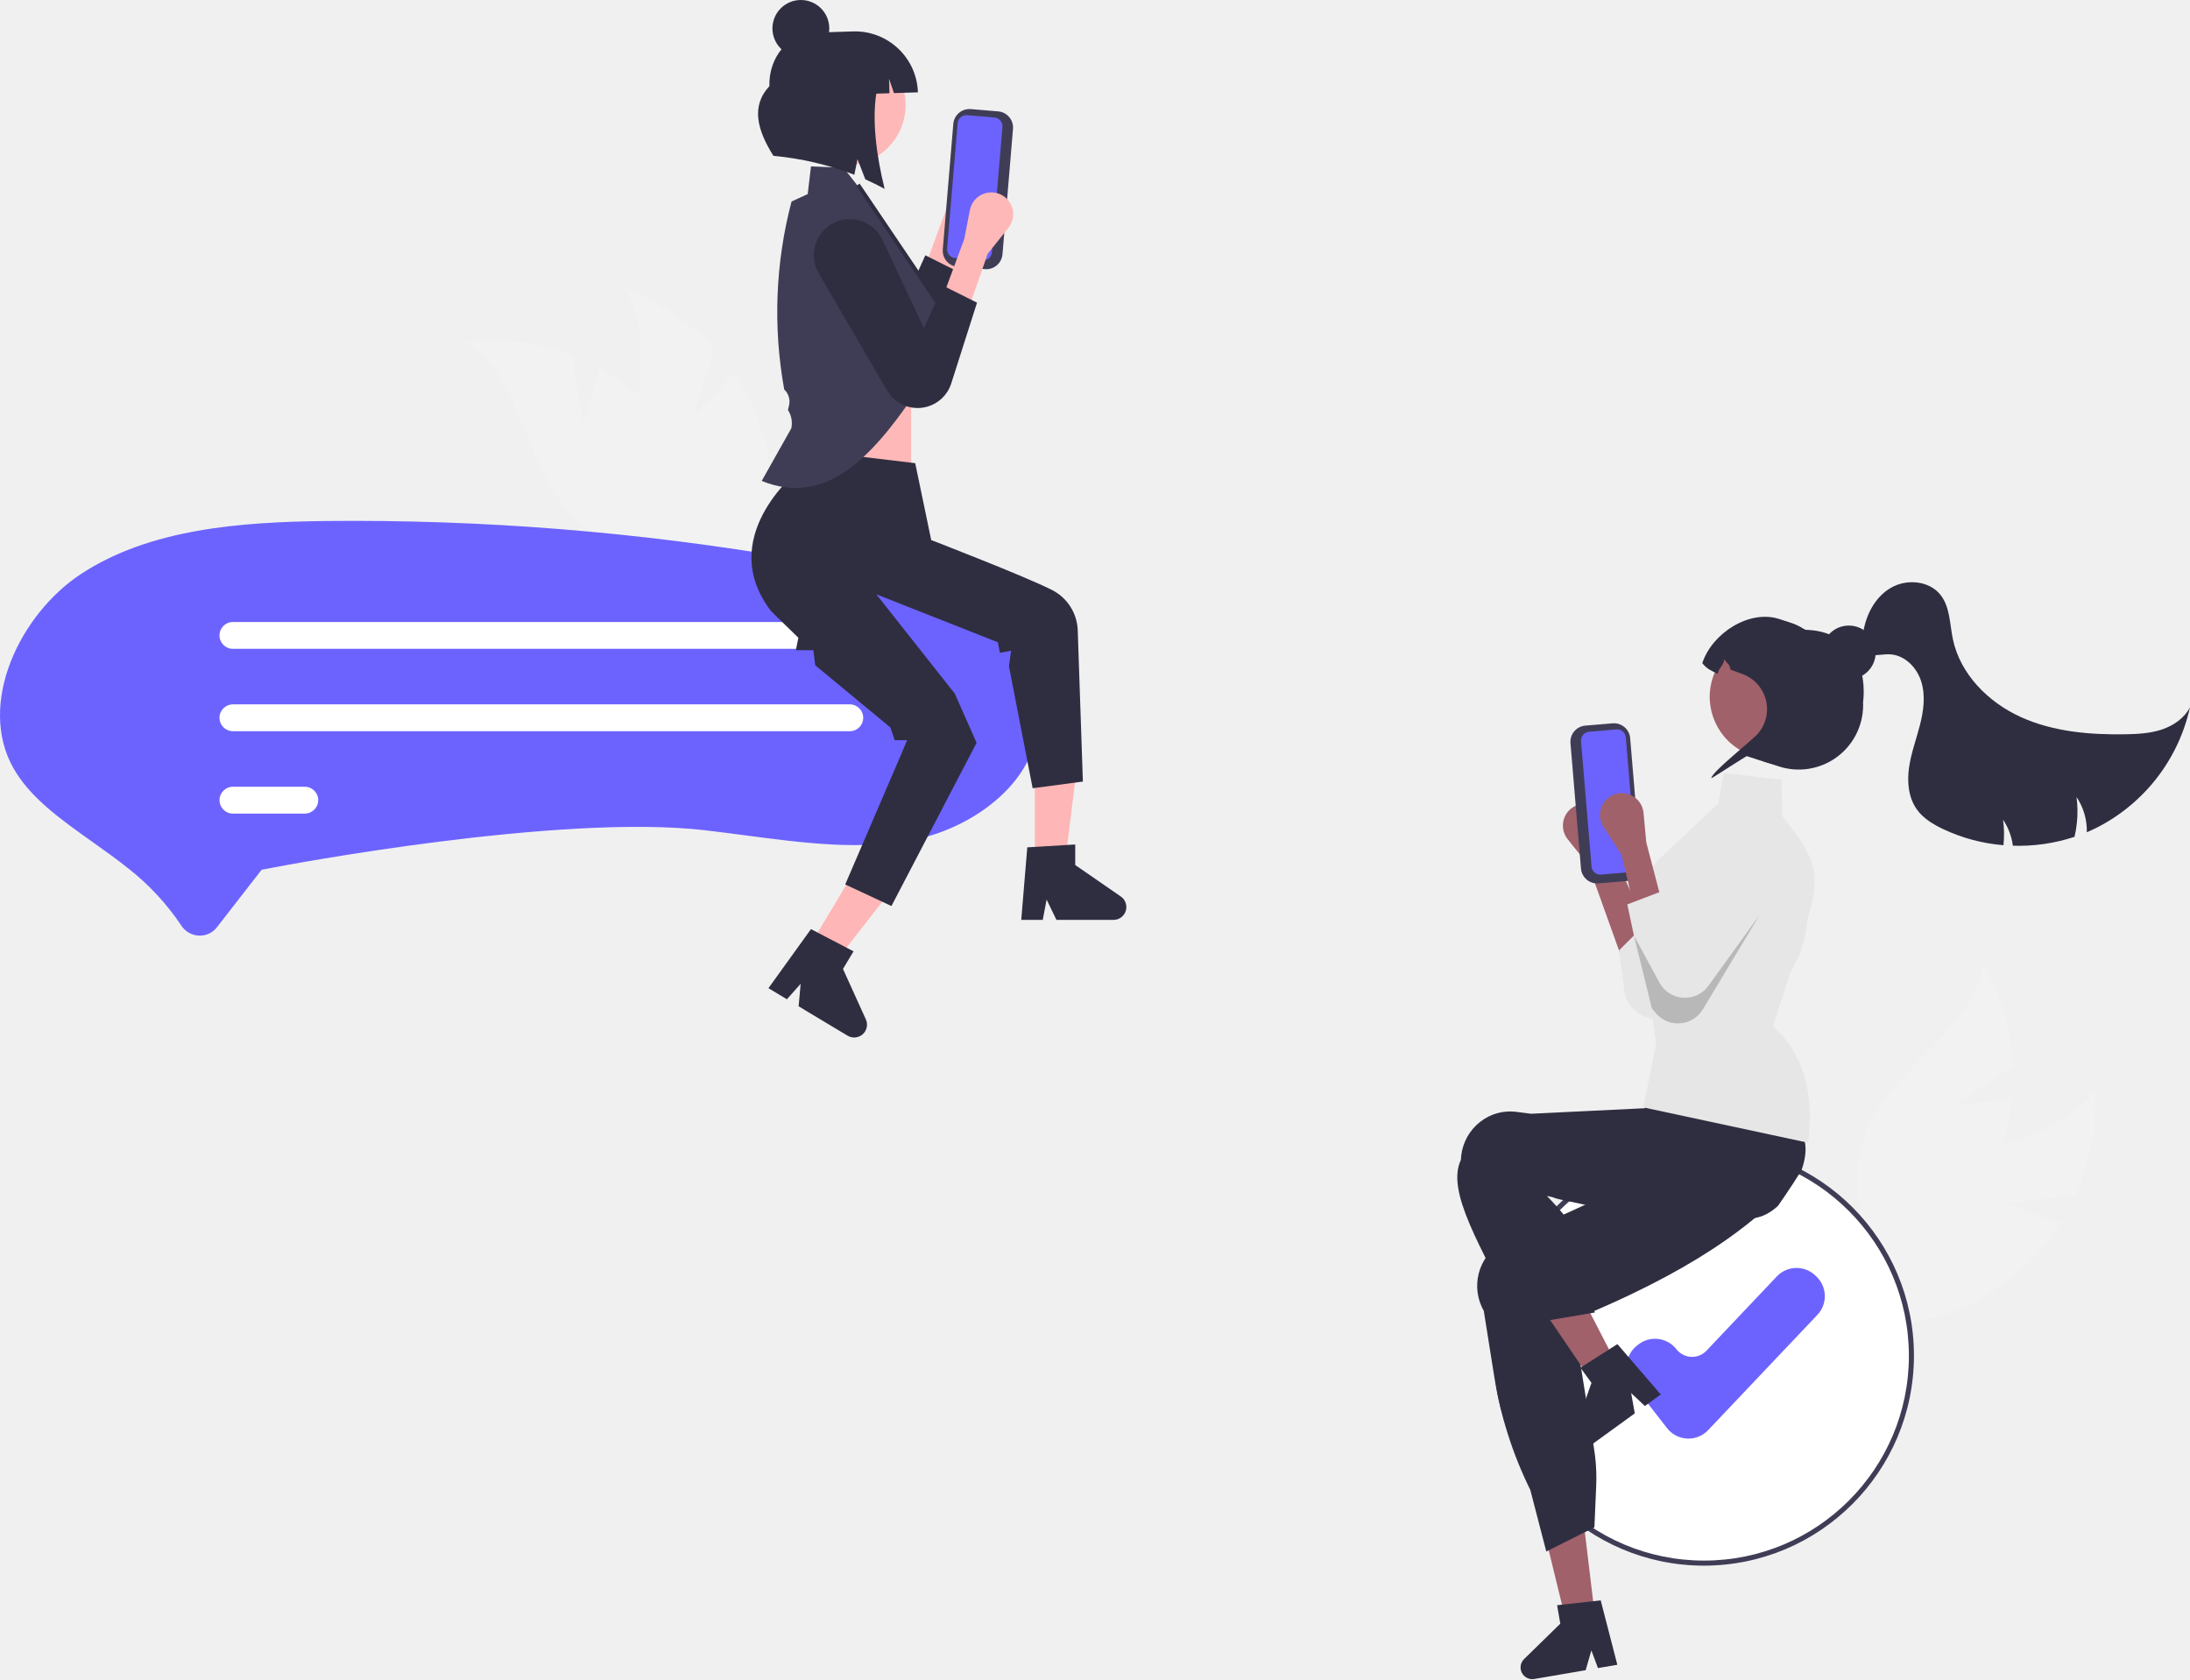
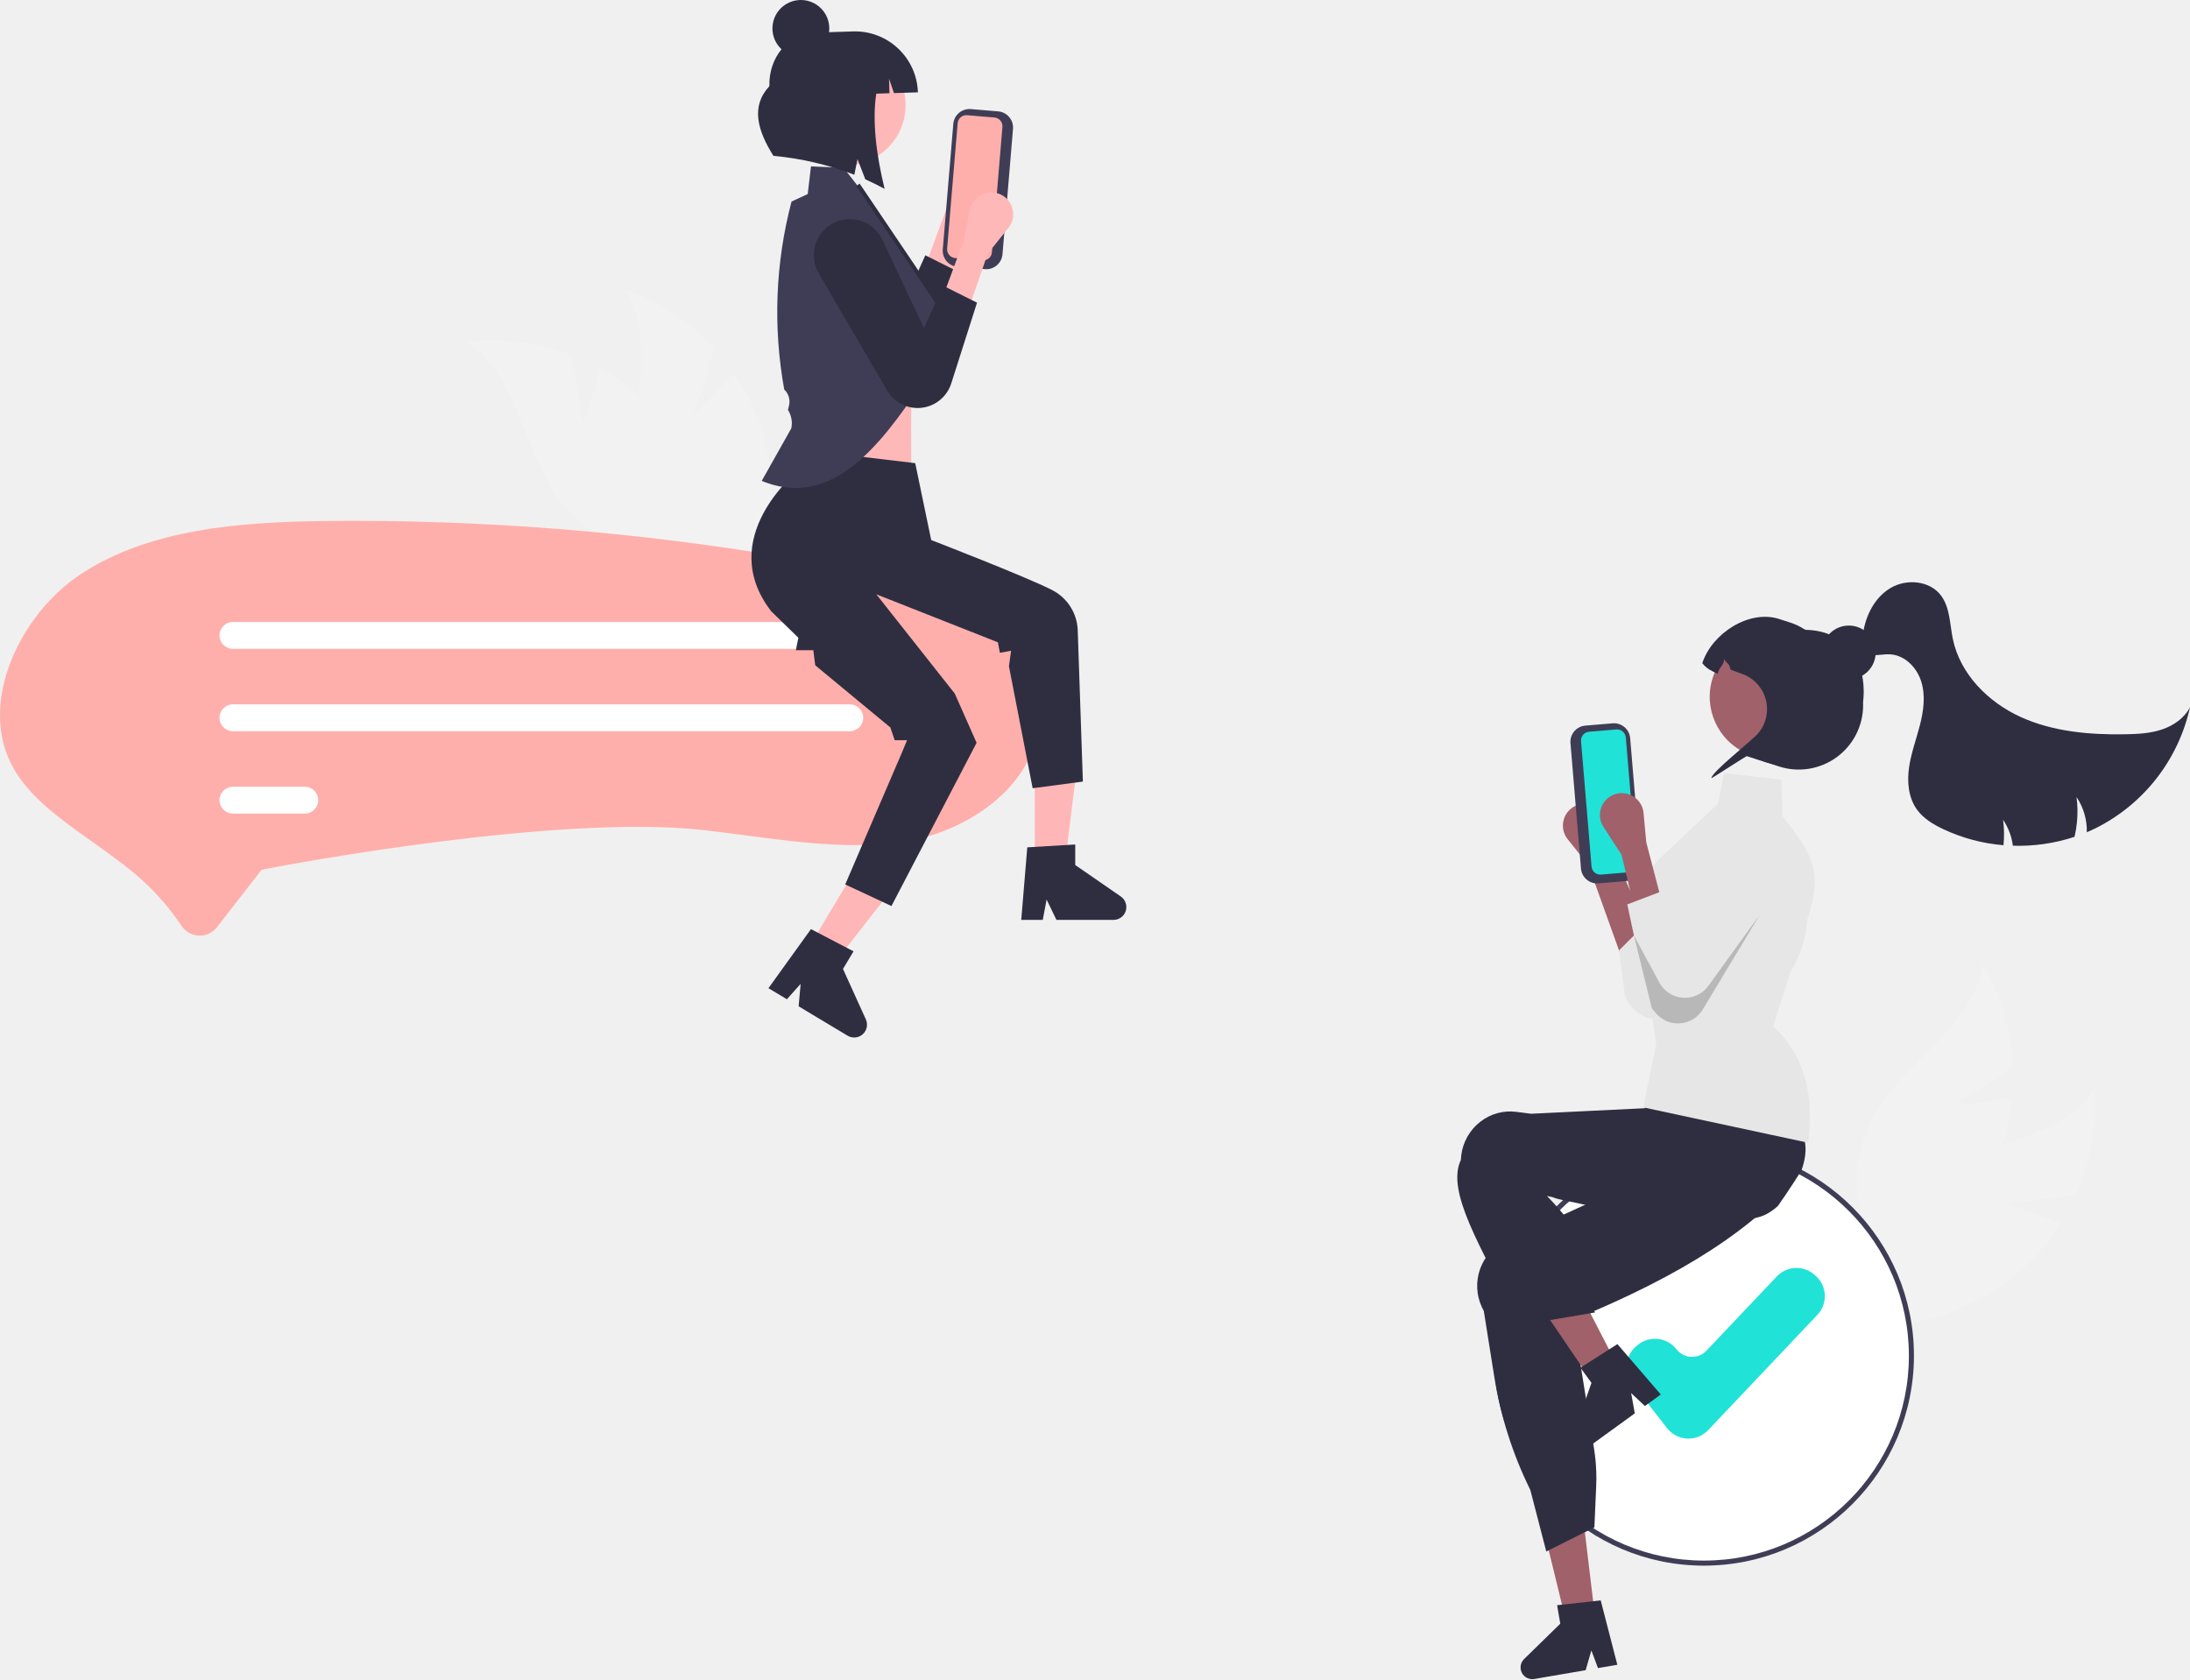
<svg xmlns="http://www.w3.org/2000/svg" data-name="Layer 1" width="864.762" height="663.114" viewBox="0 0 864.762 663.114">
  <path d="M960.145,593.558l27.03-3.065a87.77,87.77,0,0,0,7.539-41.552c-14.693,20.716-45.776,20.384-66.431,35.162a52.794,52.794,0,0,0-21.692,40.292l-8.925,17.105a88.466,88.466,0,0,0,70.244-23.506,85.453,85.453,0,0,0,13.484-16.666C970.757,598.107,960.145,593.558,960.145,593.558Z" transform="translate(-167.619 -118.4431)" fill="#f2f2f2" />
  <path d="M939.565,554.633l22.826-14.798A87.77,87.77,0,0,0,950.607,499.282c-3.912,25.094-31.881,38.66-43.777,61.098a52.794,52.794,0,0,0-1.445,45.737l-.36,19.29a88.466,88.466,0,0,0,52.388-52.366,85.453,85.453,0,0,0,4.636-20.93C951.092,553.972,939.565,554.633,939.565,554.633Z" transform="translate(-167.619 -118.4431)" fill="#f2f2f2" />
  <circle cx="672.853" cy="535.378" r="81.909" fill="#fff" />
  <path d="M840.472,736.73A82.909,82.909,0,1,1,923.381,653.821,83.003,83.003,0,0,1,840.472,736.73Zm0-163.817A80.909,80.909,0,1,0,921.381,653.821,81,81,0,0,0,840.472,572.913Z" transform="translate(-167.619 -118.4431)" fill="#3f3d56" />
-   <path d="M834.34,686.557c-.175,0-.349-.006-.524-.014a10.711,10.711,0,0,1-7.94-4.126L812.187,664.819a10.716,10.716,0,0,1,1.878-15.04l.493-.383a10.715,10.715,0,0,1,15.043,1.88,7.816,7.816,0,0,0,11.837.576L869.231,622.51a10.732,10.732,0,0,1,15.152-.412l.456.434a10.714,10.714,0,0,1,.409,15.151L842.117,683.209A10.705,10.705,0,0,1,834.34,686.557Z" transform="translate(-167.619 -118.4431)" fill="#6c63ff" />
+   <path d="M834.34,686.557c-.175,0-.349-.006-.524-.014a10.711,10.711,0,0,1-7.94-4.126L812.187,664.819a10.716,10.716,0,0,1,1.878-15.04l.493-.383a10.715,10.715,0,0,1,15.043,1.88,7.816,7.816,0,0,0,11.837.576L869.231,622.51a10.732,10.732,0,0,1,15.152-.412l.456.434a10.714,10.714,0,0,1,.409,15.151L842.117,683.209A10.705,10.705,0,0,1,834.34,686.557Z" transform="translate(-167.619 -118.4431)" fill="#20E2D7" />
  <polygon points="630.005 640.052 618.645 641.317 607.882 597.245 624.647 595.377 630.005 640.052" fill="#a0616a" />
  <path d="M872.464,560.357c-.353-.351-.735-.693-1.116-1.018a103.626,103.626,0,0,0-9.176-6.795c-3.599-2.398-7.649-4.846-12.23-7.373q-3.326-1.837-7.03-3.75-1.855-.959-3.818-1.932a1.929,1.929,0,0,0-.172-.089l-.379-.192-27.568,22.757-1.958,1.539,5.078,6.262s-.442,4.979-.432,4.981l-5.041,12.58-.055.026-17.96,8.197-18.508,8.449-9.941,4.541a19.097,19.097,0,0,0-10.022,10.829,19.853,19.853,0,0,0,.654,15.333c.222.486.472.973.737,1.441l4.131,25.972a156.324,156.324,0,0,0,14.231,44.71l6.309,24.312.959-.481,14.269-7.147,3.77-1.884.712-16.335c.081-1.862.092-3.734.026-5.602a72.007,72.007,0,0,0-.875-9.127l-8.181-50.941q2.178-.888,4.296-1.784,9.821-4.109,18.596-8.308c19.026-9.093,34.526-18.533,47.19-28.759q5.338-4.302,10.014-8.807,1.719-1.646,3.346-3.324c.258-.259.51-.514.757-.775a19.328,19.328,0,0,0,4.796-17.871A19.721,19.721,0,0,0,872.464,560.357Z" transform="translate(-167.619 -118.4431)" fill="#2f2e41" />
  <path d="M796.699,750.78l-12.297,1.359-1.93.211,1.256,7.302L769.438,773.613a4.629,4.629,0,0,0,4.014,7.877l20.294-3.476,2.258-7.822,2.604,6.989,7.644-1.308L799.689,750.452Z" transform="translate(-167.619 -118.4431)" fill="#2f2e41" />
  <path d="M808.402,497.915,818.931,486.749,804.078,454.251l-2.209-11.415a8.631,8.631,0,0,0-14.09-4.913h0a8.631,8.631,0,0,0-1.123,11.944l8.201,10.251Z" transform="translate(-167.619 -118.4431)" fill="#a0616a" />
  <path d="M818.931,481.749l-12,12,2.296,17.545a13.953,13.953,0,0,0,10.06,9.331h0a13.953,13.953,0,0,0,15.196-6.395L861.475,467.966a14.242,14.242,0,0,0-4.592-19.36h0a14.243,14.243,0,0,0-20.402,5.75L820.006,489.46Z" transform="translate(-167.619 -118.4431)" fill="#e6e6e6" />
  <path d="M806.842,658.826c-.62.631-1.242,1.255-1.871,1.88-1.251,1.249-2.52,2.487-3.793,3.71-.64.613-1.288,1.227-1.929,1.832l.005.022-.042.018-.013.011-1.067.551-2.657-3.913-1.225-1.802-1.732-2.553-3.172-4.669L772.642,629.327l14.98-7.733,1.18,2.296.007-.002.583,1.138,10.955,21.226,2.237,4.34.07.131,1.344,2.591,1.16,2.246,1.293,2.51Z" transform="translate(-167.619 -118.4431)" fill="#a0616a" />
  <path d="M803.747,650.857l-10.428,6.658-1.637,1.043,4.356,5.994-6.643,18.841a4.629,4.629,0,0,0,7.084,5.29l16.664-12.093-1.435-8.014,5.426,5.116,6.278-4.554-17.129-19.897Z" transform="translate(-167.619 -118.4431)" fill="#2f2e41" />
  <path d="M441.689,282.178l7.985-26.005a87.77,87.77,0,0,0-35.084-23.506c13.124,21.743.407,50.108,5.706,74.946a52.794,52.794,0,0,0,28.277,35.978l12.117,15.014a88.466,88.466,0,0,0,6.502-73.787,85.453,85.453,0,0,0-9.894-19.018C450.098,274.266,441.689,282.178,441.689,282.178Z" transform="translate(-167.619 -118.4431)" fill="#f2f2f2" />
  <path d="M397.784,285.501l-4.451-26.836a87.77,87.77,0,0,0-41.885-5.392c21.444,13.608,22.711,44.667,38.532,64.535a52.794,52.794,0,0,0,41.355,19.591l17.541,8.034a88.466,88.466,0,0,0-27.088-68.942,85.453,85.453,0,0,0-17.337-12.609C401.782,274.669,397.784,285.501,397.784,285.501Z" transform="translate(-167.619 -118.4431)" fill="#f2f2f2" />
  <path d="M550.606,206.686l8.201-10.251a8.631,8.631,0,0,0-1.123-11.944h0a8.631,8.631,0,0,0-14.09,4.913l-2.209,11.415-8.383,22.634L543.061,228.482Z" transform="translate(-167.619 -118.4431)" fill="#ffb8b8" />
  <path d="M525.457,236.027,508.982,200.923a14.243,14.243,0,0,0-20.402-5.75h0a14.242,14.242,0,0,0-4.592,19.36l26.992,46.265a13.953,13.953,0,0,0,15.196,6.395h0a13.953,13.953,0,0,0,10.06-9.331l10.179-31.894-13.413-6.706Z" transform="translate(-167.619 -118.4431)" fill="#2f2e41" />
  <path d="M556.543,224.729l-10.793-.905a6.42,6.42,0,0,1-5.855-6.926l4.152-49.522a6.42,6.42,0,0,1,6.926-5.855l10.793.905a6.42,6.42,0,0,1,5.855,6.926l-4.152,49.522A6.42,6.42,0,0,1,556.543,224.729Z" transform="translate(-167.619 -118.4431)" fill="#3f3d56" />
-   <path d="M549.5,163.941a3.46,3.46,0,0,0-3.733,3.155l-4.152,49.522a3.46,3.46,0,0,0,3.155,3.733l10.793.905a3.46,3.46,0,0,0,3.733-3.155l4.152-49.522a3.46,3.46,0,0,0-3.155-3.733Z" transform="translate(-167.619 -118.4431)" fill="#6c63ff" />
+   <path d="M549.5,163.941a3.46,3.46,0,0,0-3.733,3.155l-4.152,49.522a3.46,3.46,0,0,0,3.155,3.733l10.793.905a3.46,3.46,0,0,0,3.733-3.155l4.152-49.522a3.46,3.46,0,0,0-3.155-3.733Z" transform="translate(-167.619 -118.4431)" fill="#FFAFAB" />
  <rect x="314.897" y="150.859" width="44.903" height="44.903" fill="#ffb8b8" />
  <circle cx="368.533" cy="144.613" r="2.406" fill="#2f2e41" />
  <polygon points="408.613 340.53 420.589 340.529 426.287 294.335 408.611 294.336 408.613 340.53" fill="#ffb6b6" />
  <path d="M573.262,453.065l18.932-1.13v8.111l17.999,12.431a5.067,5.067,0,0,1-2.879,9.236H584.775l-3.885-8.023-1.517,8.023h-8.498Z" transform="translate(-167.619 -118.4431)" fill="#2f2e41" />
  <polygon points="319.732 373.506 330.001 379.669 358.659 342.994 343.504 333.898 319.732 373.506" fill="#ffb6b6" />
  <path d="M487.845,485.355l16.814,8.774-4.174,6.955,9.035,19.921a5.067,5.067,0,0,1-7.222,6.437L482.972,515.843l.798-8.879-5.43,6.099-7.286-4.374Z" transform="translate(-167.619 -118.4431)" fill="#2f2e41" />
-   <path d="M246.538,487.929c-.118,0-.236-.002-.356-.007a8.649,8.649,0,0,1-6.955-3.955A97.704,97.704,0,0,0,218.659,461.686c-4.827-3.858-9.871-7.446-14.749-10.915-12.584-8.948-24.435-17.375-31.014-29.02-14.343-25.391,2.548-60.758,26.679-76.618,27.066-17.789,62.667-20.579,97.107-20.945q5.369-.057,10.744-.056h0A1024.404,1024.404,0,0,1,492.431,341.048c20.294,3.744,41.536,8.331,58.606,19.461,16.969,11.065,27.283,28.49,26.276,44.393-1.469,23.216-26.08,40.563-48.49,45.099-21.36,4.319-43.55,1.4-67.042-1.691-5.186-.682-10.549-1.388-15.851-2.001-57.63-6.661-165.893,13.87-170.473,14.748l-4.544.87-17.631,22.689A8.461,8.461,0,0,1,246.538,487.929Z" transform="translate(-167.619 -118.4431)" fill="#6c63ff" />
+   <path d="M246.538,487.929c-.118,0-.236-.002-.356-.007a8.649,8.649,0,0,1-6.955-3.955A97.704,97.704,0,0,0,218.659,461.686c-4.827-3.858-9.871-7.446-14.749-10.915-12.584-8.948-24.435-17.375-31.014-29.02-14.343-25.391,2.548-60.758,26.679-76.618,27.066-17.789,62.667-20.579,97.107-20.945q5.369-.057,10.744-.056h0A1024.404,1024.404,0,0,1,492.431,341.048c20.294,3.744,41.536,8.331,58.606,19.461,16.969,11.065,27.283,28.49,26.276,44.393-1.469,23.216-26.08,40.563-48.49,45.099-21.36,4.319-43.55,1.4-67.042-1.691-5.186-.682-10.549-1.388-15.851-2.001-57.63-6.661-165.893,13.87-170.473,14.748l-4.544.87-17.631,22.689A8.461,8.461,0,0,1,246.538,487.929Z" transform="translate(-167.619 -118.4431)" fill="#FFAFAB" />
  <path d="M503.172,374.673H259.589a5.3,5.3,0,0,1,0-10.6H503.172a5.3,5.3,0,0,1,0,10.6Z" transform="translate(-167.619 -118.4431)" fill="#fff" />
  <path d="M503.172,407.204H259.589a5.3,5.3,0,1,1-.011-10.6h243.595a5.3,5.3,0,0,1,0,10.6Z" transform="translate(-167.619 -118.4431)" fill="#fff" />
  <path d="M287.975,439.734H259.589a5.3,5.3,0,0,1,0-10.6H287.975a5.3,5.3,0,0,1,0,10.6Z" transform="translate(-167.619 -118.4431)" fill="#fff" />
  <path d="M529.008,301.35l-48.009-5.729,1.381,9.102s-32.509,26.195-10.255,55.098l10.744,10.478-.989,4.924h6.9l.74,5.941,29.68,24.568,1.704,5.027h4.888l-2.389,5.715-22.035,51.249,18.256,8.512,33.623-64.457-8.612-19.427-30.982-39.213,47.987,18.954.818,4.161,4.411-.835-.852,6.124,9.364,48.181,19.835-2.632-2.039-59.951a18.59,18.59,0,0,0-10.128-15.694c-10.167-5.222-47.726-19.733-47.726-19.733Z" transform="translate(-167.619 -118.4431)" fill="#2f2e41" />
  <path d="M509.778,196.334l-9.038-11.618-12.893-.559-1.287,10.927L480.172,198.03a171.329,171.329,0,0,0-2.886,74.227l0,0h0a6.609,6.609,0,0,1,1.88,6.42l-.414,1.651.038.06a9.672,9.672,0,0,1,1.284,7.22h0L468.396,308.361c24.801,10.108,42.982-8.742,59.825-33.445l10.424-36.083Z" transform="translate(-167.619 -118.4431)" fill="#3f3d56" />
  <polygon points="369.331 144.693 371.765 120.349 339.45 72.513 338.121 73.41 370.111 120.767 367.735 144.533 369.331 144.693" fill="#2f2e41" />
  <circle cx="333.752" cy="41.482" r="23.838" fill="#ffb8b8" />
  <path d="M504.436,130.853l-2.991.095-1.016.032-11.384.361c-10.09.32-17.978,9.782-17.617,21.133-7.371,7.886-4.782,17.391,1.586,27.51a119.655,119.655,0,0,1,31.959,7.47l1.242-6.18,3.09,7.989q3.838,1.712,7.623,3.768c-3.323-13.494-4.943-27.01-3.292-37.601l5.213-.165-.181-5.705,1.951,5.649,9.451-.3v0A24.857,24.857,0,0,0,504.436,130.853Z" transform="translate(-167.619 -118.4431)" fill="#2f2e41" />
  <circle cx="316.235" cy="11.226" r="11.226" fill="#2f2e41" />
  <path d="M557.606,218.686l8.201-10.251a8.631,8.631,0,0,0-1.123-11.944h0a8.631,8.631,0,0,0-14.09,4.913l-2.209,11.415-8.383,22.634L550.061,240.482Z" transform="translate(-167.619 -118.4431)" fill="#ffb8b8" />
  <path d="M532.457,248.027,515.982,212.923a14.243,14.243,0,0,0-20.402-5.75h0a14.242,14.242,0,0,0-4.592,19.36l26.992,46.265a13.953,13.953,0,0,0,15.196,6.395h0a13.953,13.953,0,0,0,10.06-9.331l10.179-31.894-13.413-6.706Z" transform="translate(-167.619 -118.4431)" fill="#2f2e41" />
  <path d="M878.936,580.675c-1.038,1.666-2.098,3.325-3.166,4.969q-2.977,4.59-6.112,9.043c0,.008-.008.008-.015.015a21.384,21.384,0,0,1-4.014,2.931c-.061.045-.129.076-.189.114a14.799,14.799,0,0,1-3.378,1.356c-.424.106-.856.212-1.28.318-1.53.364-3.045.674-4.552.947-2.681.477-5.332.818-7.968,1.03-.212.023-.424.038-.636.053-10.838.795-21.389-.485-32.402-2.583-5.438-1.03-10.99-2.265-16.739-3.545-1.878-.424-3.764-.841-5.673-1.257-.144-.03-.295-.068-.447-.098-2.727-.598-5.499-1.189-8.339-1.772-3.575-.735-1.742-.777-5.575-1.451,0,0,8.842,8.979,10.312,12.872,1.636,4.787,2.931,8.574.197,16.458l8.491,16.67L767.931,641.749c-16.27-31.881-29.272-52.874-23.464-65.238.023-.576.068-1.159.144-1.734a19.843,19.843,0,0,1,7.551-13.361,19.109,19.109,0,0,1,14.232-3.893l5.794.75,44.937-2.183,1.765-7.195.326-.121,10.354-3.795,35.81-13.126.091-.03,2.356-.863.28.454c.083.136.167.273.242.409a70.195,70.195,0,0,1,5.658,13.133,206.174,206.174,0,0,1,5.946,22.699q.102.5.182.909l.023.083c.023.129.038.212.045.235C881.027,572.32,880.451,576.516,878.936,580.675Z" transform="translate(-167.619 -118.4431)" fill="#2f2e41" />
  <line x1="617.119" y1="550.991" x2="616.407" y2="550.991" fill="#2f2e41" />
  <path d="M871.381,440.723l-.259-14.354-22.741-2.646-2.385,12.121-23.901,22.46c-16.993,20.775-4.645,35.101-3.906,37.232l2.102,26.196,1.322,9.102-5.162,24.909,65.152,13.976c2.086-17.221-.237-33.222-13.839-46.102l6.873-21.385,0,0a43.912,43.912,0,0,0,6.392-18.421l.247-2.236C887.35,462.651,883.753,456.28,871.381,440.723Z" transform="translate(-167.619 -118.4431)" fill="#e6e6e6" />
  <path d="M903.286,395.861c.015.371.023.742.023,1.106a25.426,25.426,0,0,1-33.31,24.131l-4.673-1.522c-.038-.015-.083-.023-.121-.038l-7.703-2.515a5.267,5.267,0,0,1,.015-.977c-11.49-4.908,4.393-21.033,8.339-33.144.613-1.886-20.48-.477-19.48-2.09-.22-.114-.439-.227-.644-.341A31.216,31.216,0,0,1,880.208,367.035c.167.038.341.091.507.136,14.966.371,22.828,10.801,22.828,24.343A37.142,37.142,0,0,1,903.286,395.861Z" transform="translate(-167.619 -118.4431)" fill="#2f2e41" />
  <path d="M890.32,401.193a24.401,24.401,0,0,1-30.758,15.625q-1.045-.341-2.045-.773a24.39,24.39,0,0,1-13.58-29.978,24.146,24.146,0,0,1,2.439-5.256,24.393,24.393,0,0,1,43.944,20.382Z" transform="translate(-167.619 -118.4431)" fill="#a0616a" />
  <path d="M865.321,419.573a.844.844,0,0,1-.12-.04l-7.7-2.51c-.02-.33-14.16,9.03-14.12,8.7.22-2.53,16.15-14.87,18.53-17.74a14.759,14.759,0,0,0-6.48-23.44,1.181,1.181,0,0,1-.2-.07c-1.49-.52-2.92-1.05-4.26-1.58-.66-2.75-1-1.84-2.59-4.17.29,2.12-2.4,3.72-2.44,5.86-.55-.25-1.07-.51-1.57-.77-.22-.12-.43-.23-.64-.34a10.618,10.618,0,0,1-3.93-3.14c3.85-11.83,18.58-21.3,30.41-17.43l4.47,1.45a22.434,22.434,0,0,1,13.03,11.09,25.257,25.257,0,0,1,7.58,9.49C905.071,404.583,886.181,426.273,865.321,419.573Z" transform="translate(-167.619 -118.4431)" fill="#2f2e41" />
  <circle cx="730.048" cy="257.643" r="10.604" fill="#2f2e41" />
  <path d="M1032.381,397.713a70.321,70.321,0,0,1-37.12,47.73c-1.19.59-2.4,1.14-3.62,1.65a23.986,23.986,0,0,0-4.07-13.91,42.678,42.678,0,0,1,.16,10.04,42.241,42.241,0,0,1-.95,5.69,70.484,70.484,0,0,1-24.34,3.51,23.649,23.649,0,0,0-3.87-10.24,42.678,42.678,0,0,1,.16,10.04,68.904,68.904,0,0,1-23.93-6.41c-3.91-1.86-7.75-4.19-10.27-7.71-3.35-4.69-3.91-10.88-3.09-16.58.82-5.71,2.87-11.16,4.3-16.74s2.24-11.55.56-17.06c-1.67-5.52-6.36-10.43-12.11-10.86-2.62-.2-5.25.52-7.87.28-2.62-.25-5.46-2-5.52-4.63l2.51-4.08c1.06-7.14,4.7-14.22,10.94-17.85,6.23-3.64,15.19-2.86,19.64,2.82,3.75,4.78,3.61,11.42,4.84,17.37,2.86,13.82,13.91,24.94,26.75,30.8,12.85,5.85,27.31,7.08,41.43,6.84,4.84-.09,9.76-.35,14.36-1.88C1025.881,404.993,1030.181,402.033,1032.381,397.713Z" transform="translate(-167.619 -118.4431)" fill="#2f2e41" />
  <path d="M791.899,461.441l-4.152-49.522a6.42,6.42,0,0,1,5.855-6.926l10.793-.905a6.42,6.42,0,0,1,6.926,5.855l4.152,49.522a6.42,6.42,0,0,1-5.855,6.926l-10.793.905A6.42,6.42,0,0,1,791.899,461.441Z" transform="translate(-167.619 -118.4431)" fill="#3f3d56" />
-   <path d="M795.075,407.413a3.46,3.46,0,0,0-3.155,3.733l4.152,49.522a3.46,3.46,0,0,0,3.733,3.155l10.793-.905a3.46,3.46,0,0,0,3.155-3.733L809.601,409.663a3.46,3.46,0,0,0-3.733-3.155Z" transform="translate(-167.619 -118.4431)" fill="#6c63ff" />
+   <path d="M795.075,407.413a3.46,3.46,0,0,0-3.155,3.733l4.152,49.522a3.46,3.46,0,0,0,3.733,3.155l10.793-.905a3.46,3.46,0,0,0,3.155-3.733L809.601,409.663a3.46,3.46,0,0,0-3.733-3.155Z" transform="translate(-167.619 -118.4431)" fill="#20E2D7" />
  <path d="M813.273,478.433l10.508-4.01-6.103-23.352-1.069-11.577a8.631,8.631,0,0,0-13.535-6.283h0a8.631,8.631,0,0,0-2.299,11.775l7.147,11.012Z" transform="translate(-167.619 -118.4431)" fill="#a0616a" />
  <path d="M824.196,470.252l-14.01,5.347,6.974,32.745a13.953,13.953,0,0,0,9.088,10.281h0a13.953,13.953,0,0,0,15.754-4.86l31.436-43.368a14.242,14.242,0,0,0-2.655-19.719h0a14.242,14.242,0,0,0-20.871,3.703l-19.867,33.302Z" transform="translate(-167.619 -118.4431)" fill="#e6e6e6" />
  <path d="M812.801,487.879l7.082,28.759,1.469,1.788a11.448,11.448,0,0,0,18.656-1.367l22.443-37.316-20.235,27.999A11.448,11.448,0,0,1,822.869,506.485Z" transform="translate(-167.619 -118.4431)" opacity="0.2" />
</svg>
